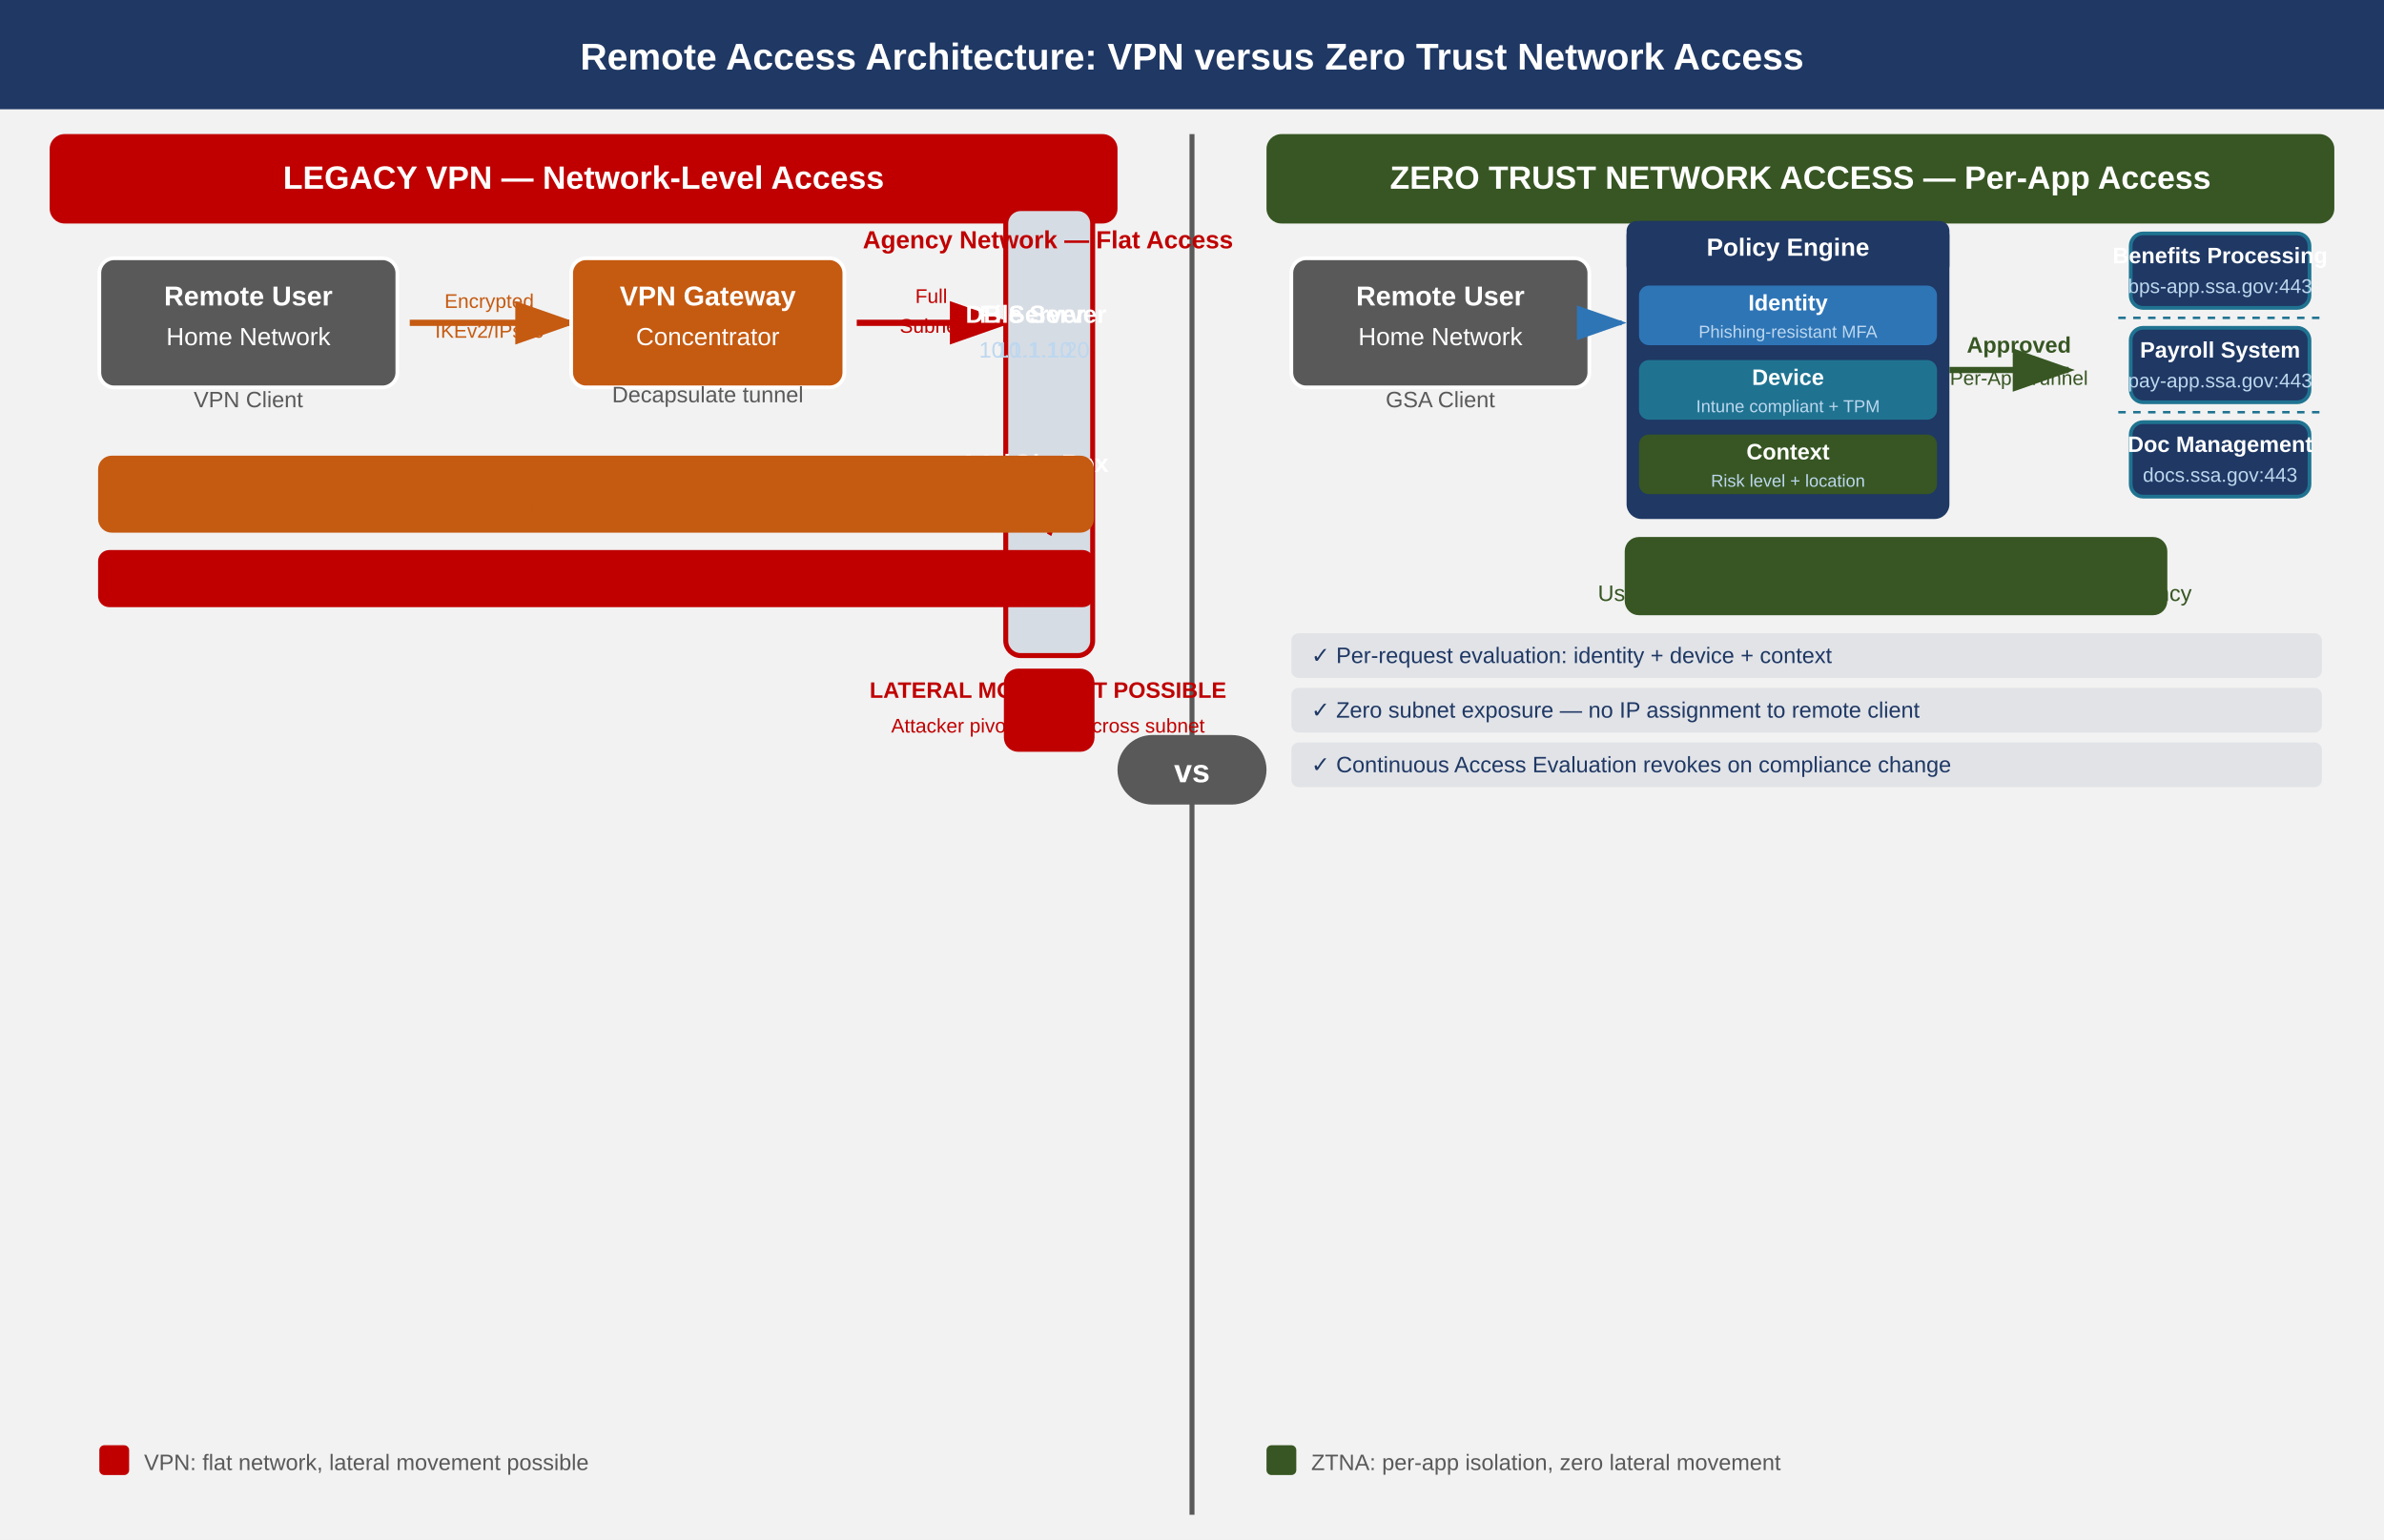
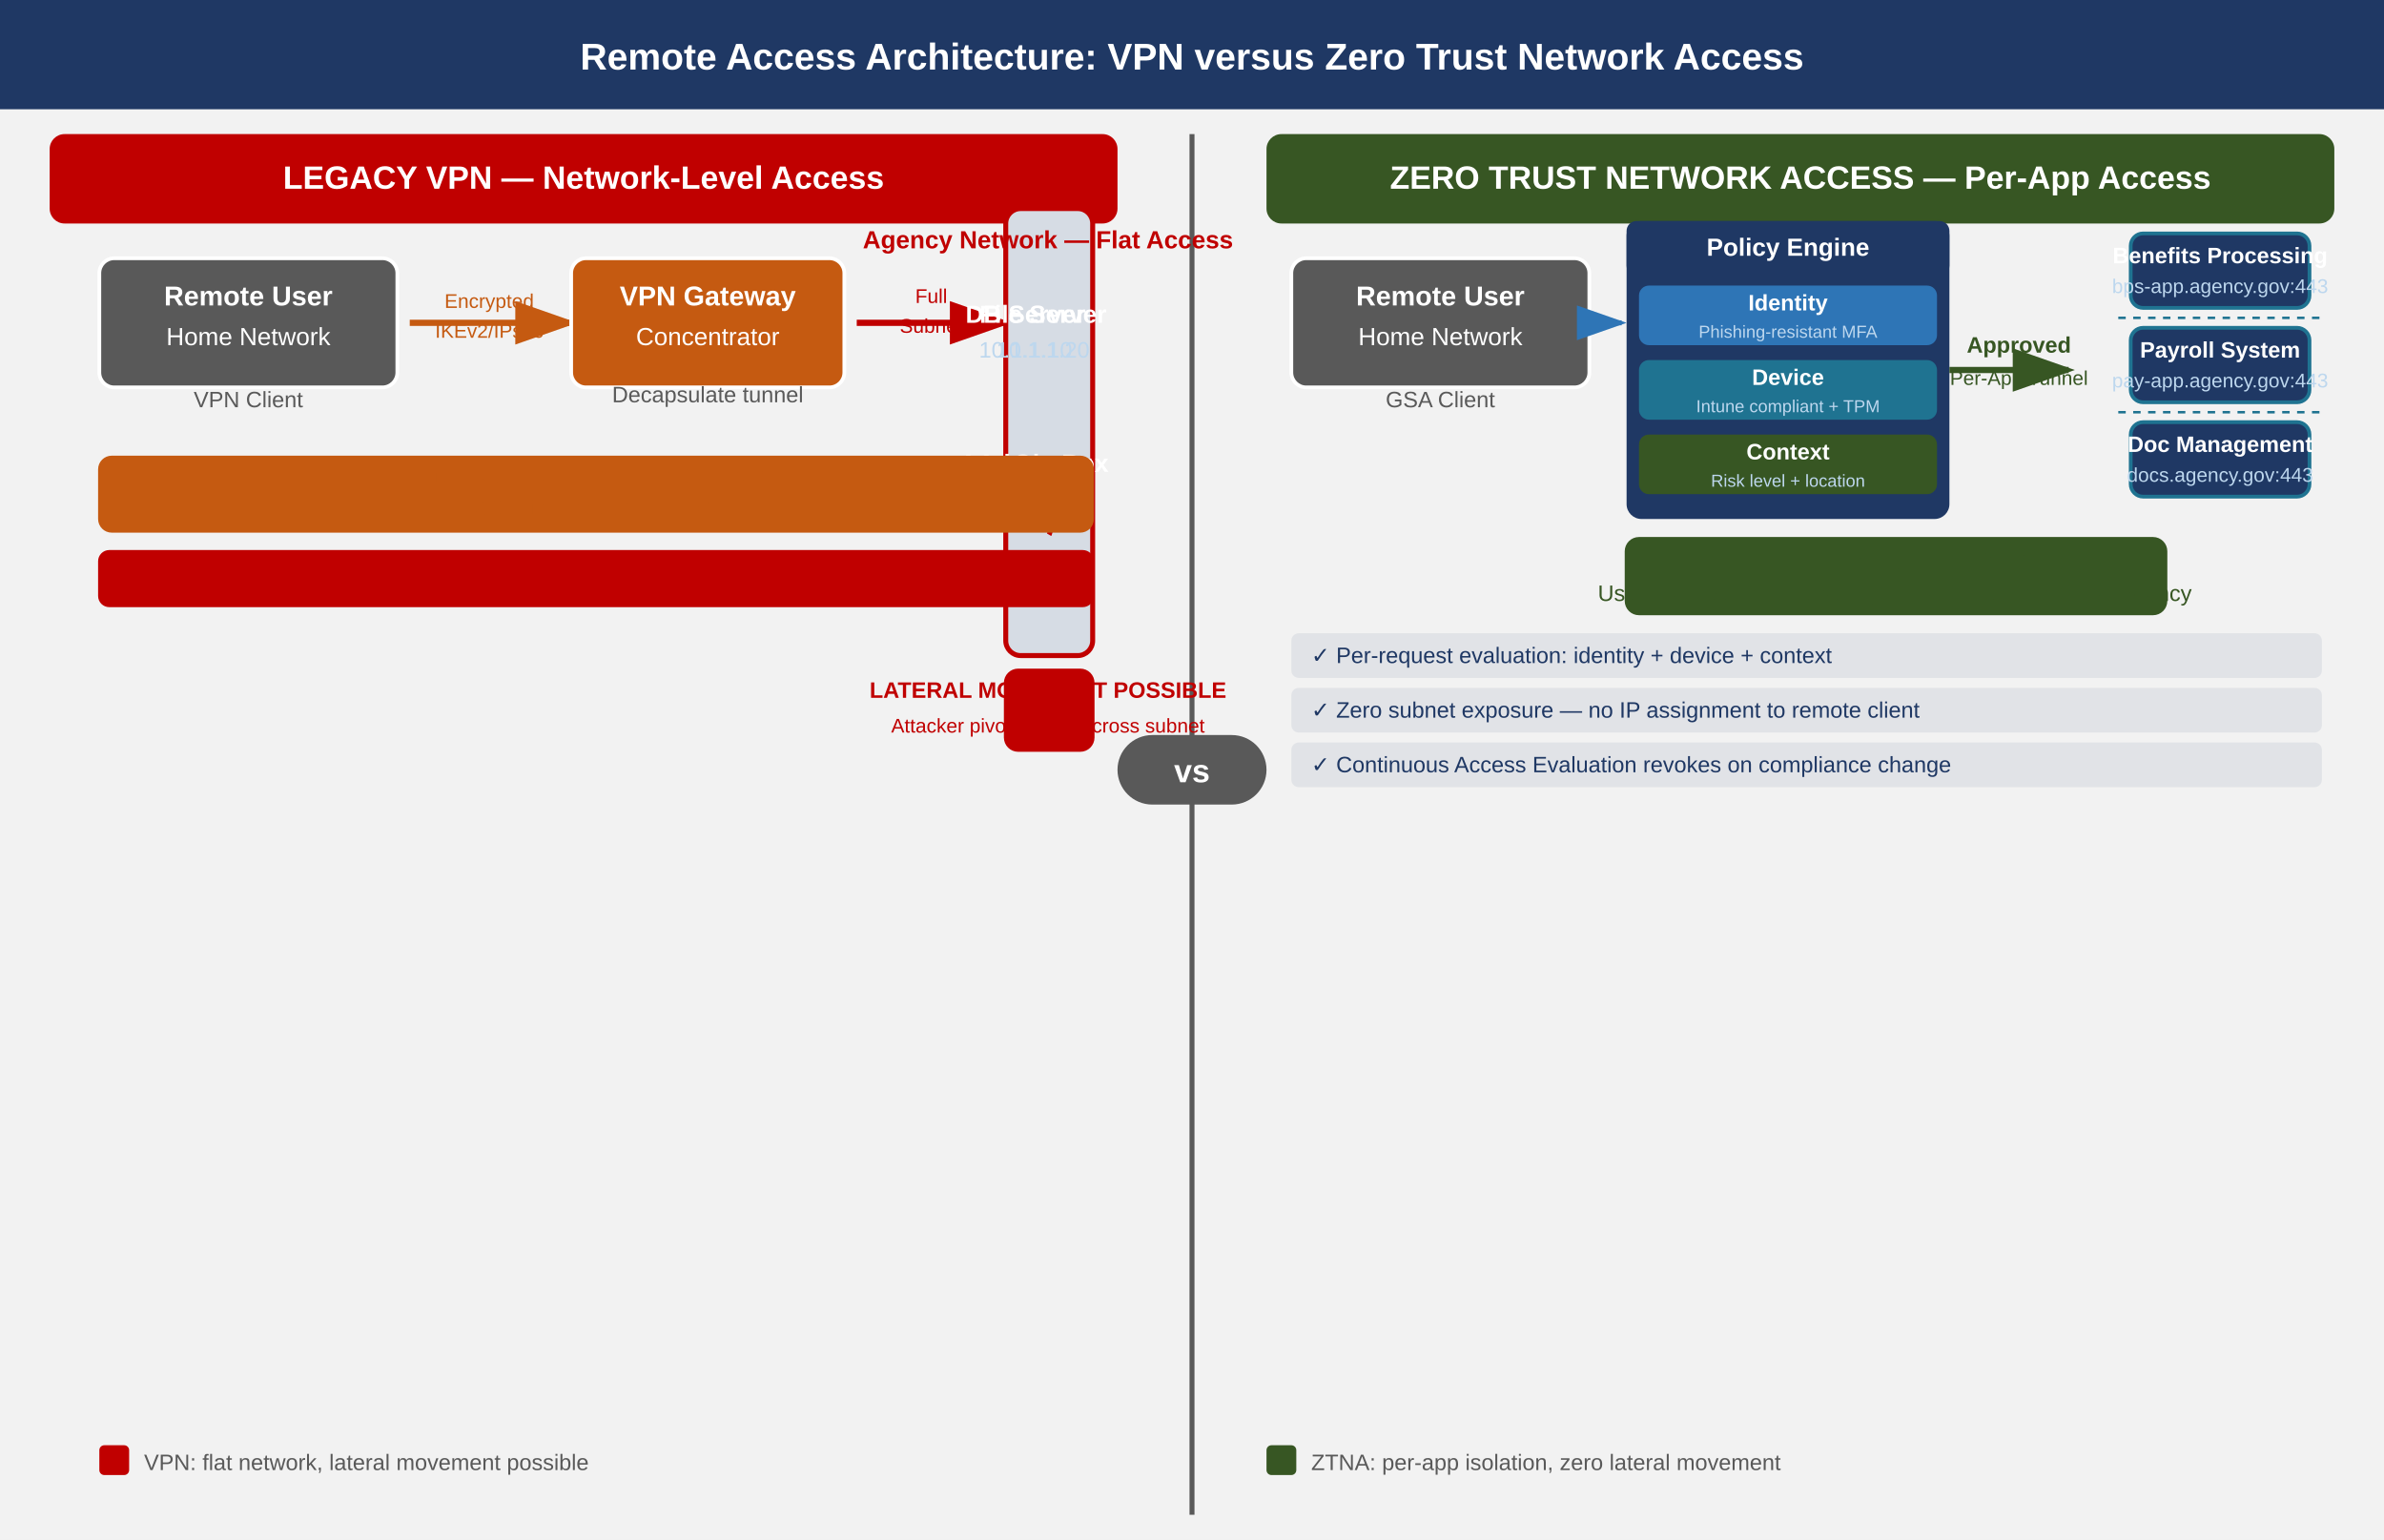
<svg xmlns="http://www.w3.org/2000/svg" width="960" height="620">
  <rect x="0" y="0" width="960" height="620" fill="#F2F2F2" rx="0" />
  <defs>
    <marker id="arr_red" markerWidth="10" markerHeight="7" refX="9" refY="3.5" orient="auto">
      <polygon points="0 0, 10 3.5, 0 7" fill="#C00000" />
    </marker>
    <marker id="arr_blue" markerWidth="10" markerHeight="7" refX="9" refY="3.5" orient="auto">
      <polygon points="0 0, 10 3.5, 0 7" fill="#2E75B6" />
    </marker>
    <marker id="arr_navy" markerWidth="10" markerHeight="7" refX="9" refY="3.5" orient="auto">
      <polygon points="0 0, 10 3.5, 0 7" fill="#1F3864" />
    </marker>
    <marker id="arr_green" markerWidth="10" markerHeight="7" refX="9" refY="3.5" orient="auto">
      <polygon points="0 0, 10 3.5, 0 7" fill="#375623" />
    </marker>
    <marker id="arr_gray" markerWidth="10" markerHeight="7" refX="9" refY="3.5" orient="auto">
      <polygon points="0 0, 10 3.5, 0 7" fill="#595959" />
    </marker>
    <marker id="arr_org" markerWidth="10" markerHeight="7" refX="9" refY="3.5" orient="auto">
      <polygon points="0 0, 10 3.5, 0 7" fill="#C55A11" />
    </marker>
  </defs>
  <rect x="0" y="0" width="960" height="44" fill="#1F3864" rx="0" />
  <text x="480" y="28" font-size="15" fill="#FFFFFF" font-weight="bold" text-anchor="middle" font-family="Arial, sans-serif">Remote Access Architecture: VPN versus Zero Trust Network Access</text>
  <rect x="479" y="54" width="2" height="556" fill="#595959" rx="0" />
  <rect x="450" y="296" width="60" height="28" fill="#595959" rx="14" />
  <text x="480" y="315" font-size="13" fill="#FFFFFF" font-weight="bold" text-anchor="middle" font-family="Arial, sans-serif">vs</text>
  <rect x="20" y="54" width="430" height="36" fill="#C00000" rx="6" />
  <text x="235" y="76" font-size="13" fill="#FFFFFF" font-weight="bold" text-anchor="middle" font-family="Arial, sans-serif">LEGACY VPN — Network-Level Access</text>
  <rect x="40" y="104" width="120" height="52" fill="#595959" rx="6" stroke="#FFFFFF" stroke-width="1.5" />
  <text x="100" y="123" font-size="11" fill="#FFFFFF" font-weight="bold" text-anchor="middle" font-family="Arial, sans-serif">Remote User</text>
  <text x="100" y="139" font-size="10" fill="#FFFFFF" font-weight="normal" text-anchor="middle" font-family="Arial, sans-serif">Home Network</text>
  <text x="100" y="164" font-size="9" fill="#595959" font-weight="normal" text-anchor="middle" font-family="Arial, sans-serif">VPN Client</text>
  <line x1="165" y1="130" x2="230" y2="130" stroke="#C55A11" stroke-width="2.5" marker-end="url(#arr_org)" />
  <text x="197" y="124" font-size="8" fill="#C55A11" font-weight="normal" text-anchor="middle" font-family="Arial, sans-serif">Encrypted</text>
  <text x="197" y="136" font-size="8" fill="#C55A11" font-weight="normal" text-anchor="middle" font-family="Arial, sans-serif">IKEv2/IPsec</text>
  <rect x="230" y="104" width="110" height="52" fill="#C55A11" rx="6" stroke="#FFFFFF" stroke-width="1.5" />
  <text x="285" y="123" font-size="11" fill="#FFFFFF" font-weight="bold" text-anchor="middle" font-family="Arial, sans-serif">VPN Gateway</text>
  <text x="285" y="139" font-size="10" fill="#FFFFFF" font-weight="normal" text-anchor="middle" font-family="Arial, sans-serif">Concentrator</text>
  <text x="285" y="162" font-size="9" fill="#595959" font-weight="normal" text-anchor="middle" font-family="Arial, sans-serif">Decapsulate tunnel</text>
  <line x1="345" y1="130" x2="405" y2="130" stroke="#C00000" stroke-width="2.5" marker-end="url(#arr_red)" />
  <text x="375" y="122" font-size="8" fill="#C00000" font-weight="normal" text-anchor="middle" font-family="Arial, sans-serif">Full</text>
  <text x="375" y="134" font-size="8" fill="#C00000" font-weight="normal" text-anchor="middle" font-family="Arial, sans-serif">Subnet</text>
  <rect x="405" y="84" width="35" height="180" fill="#D6DCE4" rx="6" stroke="#C00000" stroke-width="2" />
  <text x="422" y="100" font-size="10" fill="#C00000" font-weight="bold" text-anchor="middle" font-family="Arial, sans-serif">Agency Network — Flat Access</text>
  <rect x="415" y="114" width="-3" height="44" fill="#2E75B6" rx="5" />
  <text x="413" y="130" font-size="10" fill="#FFFFFF" font-weight="bold" text-anchor="middle" font-family="Arial, sans-serif">DB Server</text>
  <text x="413" y="144" font-size="9" fill="#BDD7EE" font-weight="normal" text-anchor="middle" font-family="Arial, sans-serif">10.1.1.10</text>
  <rect x="422" y="114" width="-3" height="44" fill="#2E75B6" rx="5" />
  <text x="420" y="130" font-size="10" fill="#FFFFFF" font-weight="bold" text-anchor="middle" font-family="Arial, sans-serif">File Server</text>
  <text x="420" y="144" font-size="9" fill="#BDD7EE" font-weight="normal" text-anchor="middle" font-family="Arial, sans-serif">10.1.1.20</text>
  <rect x="415" y="174" width="-3" height="44" fill="#2E75B6" rx="5" />
  <text x="413" y="190" font-size="10" fill="#FFFFFF" font-weight="bold" text-anchor="middle" font-family="Arial, sans-serif">App Server</text>
  <text x="413" y="204" font-size="9" fill="#BDD7EE" font-weight="normal" text-anchor="middle" font-family="Arial, sans-serif">10.1.1.30</text>
  <rect x="422" y="174" width="-3" height="44" fill="#2E75B6" rx="5" />
  <text x="420" y="190" font-size="10" fill="#FFFFFF" font-weight="bold" text-anchor="middle" font-family="Arial, sans-serif">Admin Box</text>
  <text x="420" y="204" font-size="9" fill="#BDD7EE" font-weight="normal" text-anchor="middle" font-family="Arial, sans-serif">10.1.1.40</text>
  <path d="M 420 192 Q 422 239 425 192" stroke="#C00000" stroke-width="2" stroke-dasharray="5,3" fill="none" marker-end="url(#arr_red)" />
  <rect x="405" y="270" width="35" height="32" fill="#C00000" rx="5" opacity="0.15" />
  <rect x="405" y="270" width="35" height="32" fill="#C00000" rx="5" stroke="#C00000" stroke-width="1.5" />
  <text x="422" y="281" font-size="9" fill="#C00000" font-weight="bold" text-anchor="middle" font-family="Arial, sans-serif">LATERAL MOVEMENT POSSIBLE</text>
  <text x="422" y="295" font-size="8" fill="#C00000" font-weight="normal" text-anchor="middle" font-family="Arial, sans-serif">Attacker pivots freely across subnet</text>
  <rect x="40" y="184" width="400" height="30" fill="#C55A11" rx="5" opacity="0.12" />
  <rect x="40" y="184" width="400" height="30" fill="#C55A11" rx="5" stroke="#C55A11" stroke-width="1" />
  <text x="240" y="194" font-size="9" fill="#C55A11" font-weight="bold" text-anchor="middle" font-family="Arial, sans-serif">All traffic hairpins through data center</text>
  <text x="240" y="207" font-size="8" fill="#C55A11" font-weight="normal" text-anchor="middle" font-family="Arial, sans-serif">— M365, internet, internal apps —</text>
  <rect x="40" y="222" width="400" height="22" fill="#C00000" rx="4" opacity="0.1" />
  <rect x="40" y="222" width="400" height="22" fill="#C00000" rx="4" stroke="#C00000" stroke-width="1" />
  <text x="240" y="237" font-size="8" fill="#C00000" font-weight="normal" text-anchor="middle" font-family="Arial, sans-serif">Implicit trust after authentication — no per-app control</text>
  <rect x="510" y="54" width="430" height="36" fill="#375623" rx="6" />
  <text x="725" y="76" font-size="13" fill="#FFFFFF" font-weight="bold" text-anchor="middle" font-family="Arial, sans-serif">ZERO TRUST NETWORK ACCESS — Per-App Access</text>
  <rect x="520" y="104" width="120" height="52" fill="#595959" rx="6" stroke="#FFFFFF" stroke-width="1.5" />
  <text x="580" y="123" font-size="11" fill="#FFFFFF" font-weight="bold" text-anchor="middle" font-family="Arial, sans-serif">Remote User</text>
  <text x="580" y="139" font-size="10" fill="#FFFFFF" font-weight="normal" text-anchor="middle" font-family="Arial, sans-serif">Home Network</text>
  <text x="580" y="164" font-size="9" fill="#595959" font-weight="normal" text-anchor="middle" font-family="Arial, sans-serif">GSA Client</text>
  <rect x="655" y="89" width="130" height="120" fill="#1F3864" rx="6" />
  <rect x="655" y="89" width="130" height="22" fill="#1F3864" rx="4" />
  <text x="720" y="103" font-size="10" fill="#FFFFFF" font-weight="bold" text-anchor="middle" font-family="Arial, sans-serif">Policy Engine</text>
  <rect x="660" y="115" width="120" height="24" fill="#2E75B6" rx="4" />
  <text x="720" y="125" font-size="9" fill="#FFFFFF" font-weight="bold" text-anchor="middle" font-family="Arial, sans-serif">Identity</text>
  <text x="720" y="136" font-size="7" fill="#BDD7EE" font-weight="normal" text-anchor="middle" font-family="Arial, sans-serif">Phishing-resistant MFA</text>
  <rect x="660" y="145" width="120" height="24" fill="#1F7391" rx="4" />
  <text x="720" y="155" font-size="9" fill="#FFFFFF" font-weight="bold" text-anchor="middle" font-family="Arial, sans-serif">Device</text>
  <text x="720" y="166" font-size="7" fill="#BDD7EE" font-weight="normal" text-anchor="middle" font-family="Arial, sans-serif">Intune compliant + TPM</text>
  <rect x="660" y="175" width="120" height="24" fill="#375623" rx="4" />
  <text x="720" y="185" font-size="9" fill="#FFFFFF" font-weight="bold" text-anchor="middle" font-family="Arial, sans-serif">Context</text>
  <text x="720" y="196" font-size="7" fill="#BDD7EE" font-weight="normal" text-anchor="middle" font-family="Arial, sans-serif">Risk level + location</text>
  <line x1="642" y1="130" x2="653" y2="130" stroke="#2E75B6" stroke-width="2" marker-end="url(#arr_blue)" />
  <line x1="785" y1="149" x2="833" y2="149" stroke="#375623" stroke-width="2.5" marker-end="url(#arr_green)" />
  <text x="813" y="142" font-size="9" fill="#375623" font-weight="bold" text-anchor="middle" font-family="Arial, sans-serif">Approved</text>
  <text x="813" y="155" font-size="8" fill="#375623" font-weight="normal" text-anchor="middle" font-family="Arial, sans-serif">Per-App Tunnel</text>
  <rect x="858" y="94" width="72" height="30" fill="#1F3864" rx="5" stroke="#1F7391" stroke-width="1.5" />
  <text x="894" y="106" font-size="9" fill="#FFFFFF" font-weight="bold" text-anchor="middle" font-family="Arial, sans-serif">Benefits Processing</text>
-   <text x="894" y="118" font-size="8" fill="#BDD7EE" font-weight="normal" text-anchor="middle" font-family="Arial, sans-serif">bps-app.ssa.gov:443</text>
+   <text x="894" y="118" font-size="8" fill="#BDD7EE" font-weight="normal" text-anchor="middle" font-family="Arial, sans-serif">bps-app.agency.gov:443</text>
  <rect x="858" y="132" width="72" height="30" fill="#1F3864" rx="5" stroke="#1F7391" stroke-width="1.5" />
  <text x="894" y="144" font-size="9" fill="#FFFFFF" font-weight="bold" text-anchor="middle" font-family="Arial, sans-serif">Payroll System</text>
-   <text x="894" y="156" font-size="8" fill="#BDD7EE" font-weight="normal" text-anchor="middle" font-family="Arial, sans-serif">pay-app.ssa.gov:443</text>
+   <text x="894" y="156" font-size="8" fill="#BDD7EE" font-weight="normal" text-anchor="middle" font-family="Arial, sans-serif">pay-app.agency.gov:443</text>
  <rect x="858" y="170" width="72" height="30" fill="#1F3864" rx="5" stroke="#1F7391" stroke-width="1.5" />
  <text x="894" y="182" font-size="9" fill="#FFFFFF" font-weight="bold" text-anchor="middle" font-family="Arial, sans-serif">Doc Management</text>
-   <text x="894" y="194" font-size="8" fill="#BDD7EE" font-weight="normal" text-anchor="middle" font-family="Arial, sans-serif">docs.ssa.gov:443</text>
+   <text x="894" y="194" font-size="8" fill="#BDD7EE" font-weight="normal" text-anchor="middle" font-family="Arial, sans-serif">docs.agency.gov:443</text>
  <line x1="853" y1="128" x2="935" y2="128" stroke="#1F7391" stroke-width="1" stroke-dasharray="3,3" />
  <line x1="853" y1="166" x2="935" y2="166" stroke="#1F7391" stroke-width="1" stroke-dasharray="3,3" />
  <rect x="655" y="217" width="217" height="30" fill="#375623" rx="5" opacity="0.12" />
  <rect x="655" y="217" width="217" height="30" fill="#375623" rx="5" stroke="#375623" stroke-width="1.5" />
  <text x="763" y="229" font-size="10" fill="#375623" font-weight="bold" text-anchor="middle" font-family="Arial, sans-serif">NO LATERAL MOVEMENT</text>
  <text x="763" y="242" font-size="9" fill="#375623" font-weight="normal" text-anchor="middle" font-family="Arial, sans-serif">User reaches only the app granted — no network adjacency</text>
  <rect x="520" y="255" width="415" height="18" fill="#1F3864" rx="3" opacity="0.08" />
  <text x="528" y="267" font-size="9" fill="#1F3864" font-weight="normal" text-anchor="start" font-family="Arial, sans-serif">✓  Per-request evaluation: identity + device + context</text>
  <rect x="520" y="277" width="415" height="18" fill="#1F3864" rx="3" opacity="0.08" />
  <text x="528" y="289" font-size="9" fill="#1F3864" font-weight="normal" text-anchor="start" font-family="Arial, sans-serif">✓  Zero subnet exposure — no IP assignment to remote client</text>
  <rect x="520" y="299" width="415" height="18" fill="#1F3864" rx="3" opacity="0.08" />
  <text x="528" y="311" font-size="9" fill="#1F3864" font-weight="normal" text-anchor="start" font-family="Arial, sans-serif">✓  Continuous Access Evaluation revokes on compliance change</text>
  <rect x="40" y="582" width="12" height="12" fill="#C00000" rx="2" />
  <text x="58" y="592" font-size="9" fill="#595959" font-weight="normal" text-anchor="start" font-family="Arial, sans-serif">VPN: flat network, lateral movement possible</text>
  <rect x="510" y="582" width="12" height="12" fill="#375623" rx="2" />
  <text x="528" y="592" font-size="9" fill="#595959" font-weight="normal" text-anchor="start" font-family="Arial, sans-serif">ZTNA: per-app isolation, zero lateral movement</text>
</svg>
